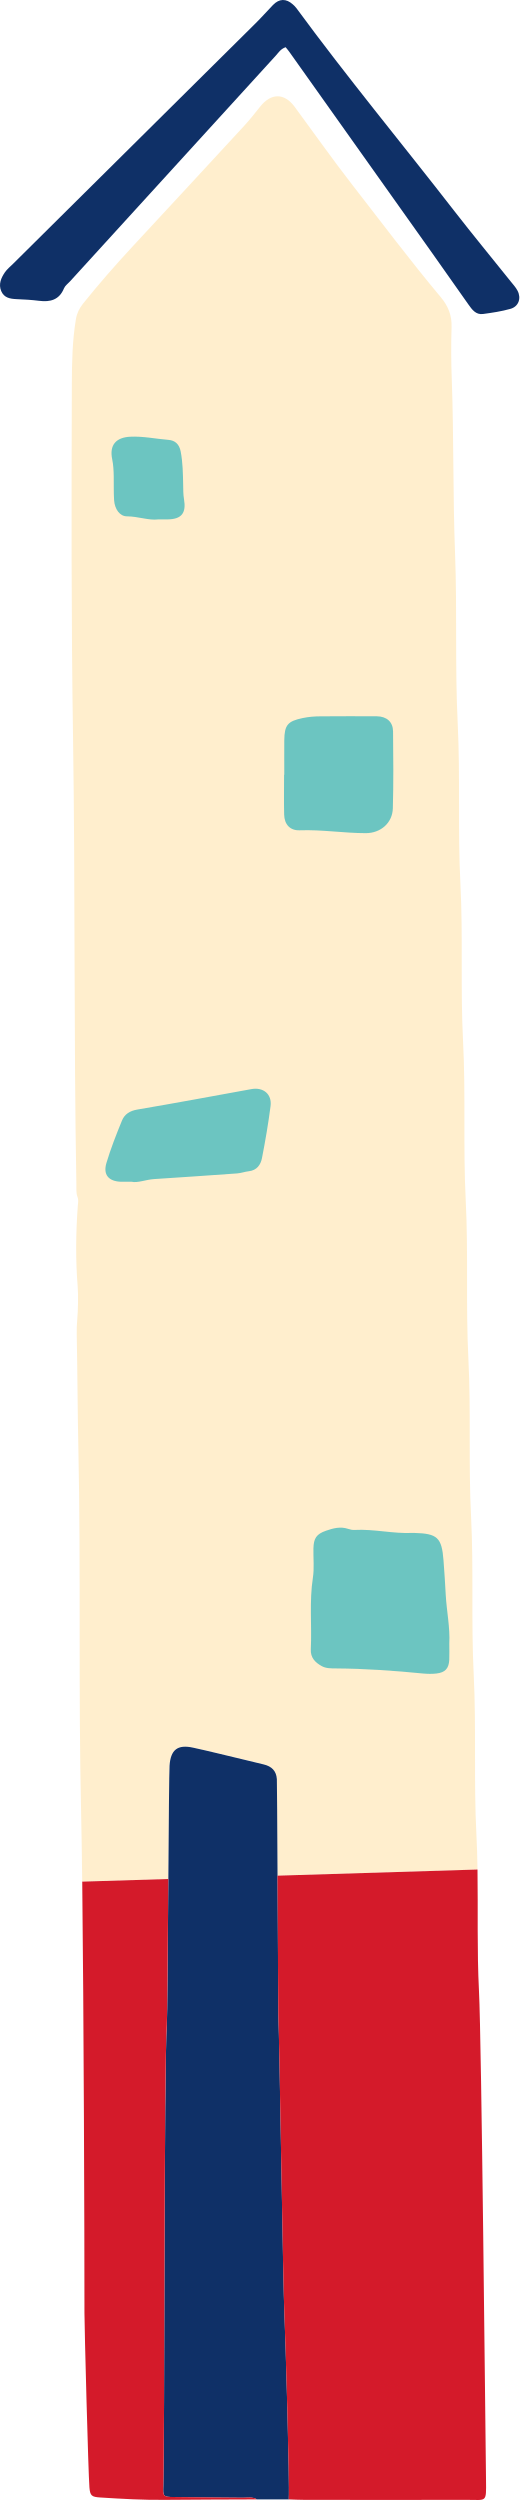
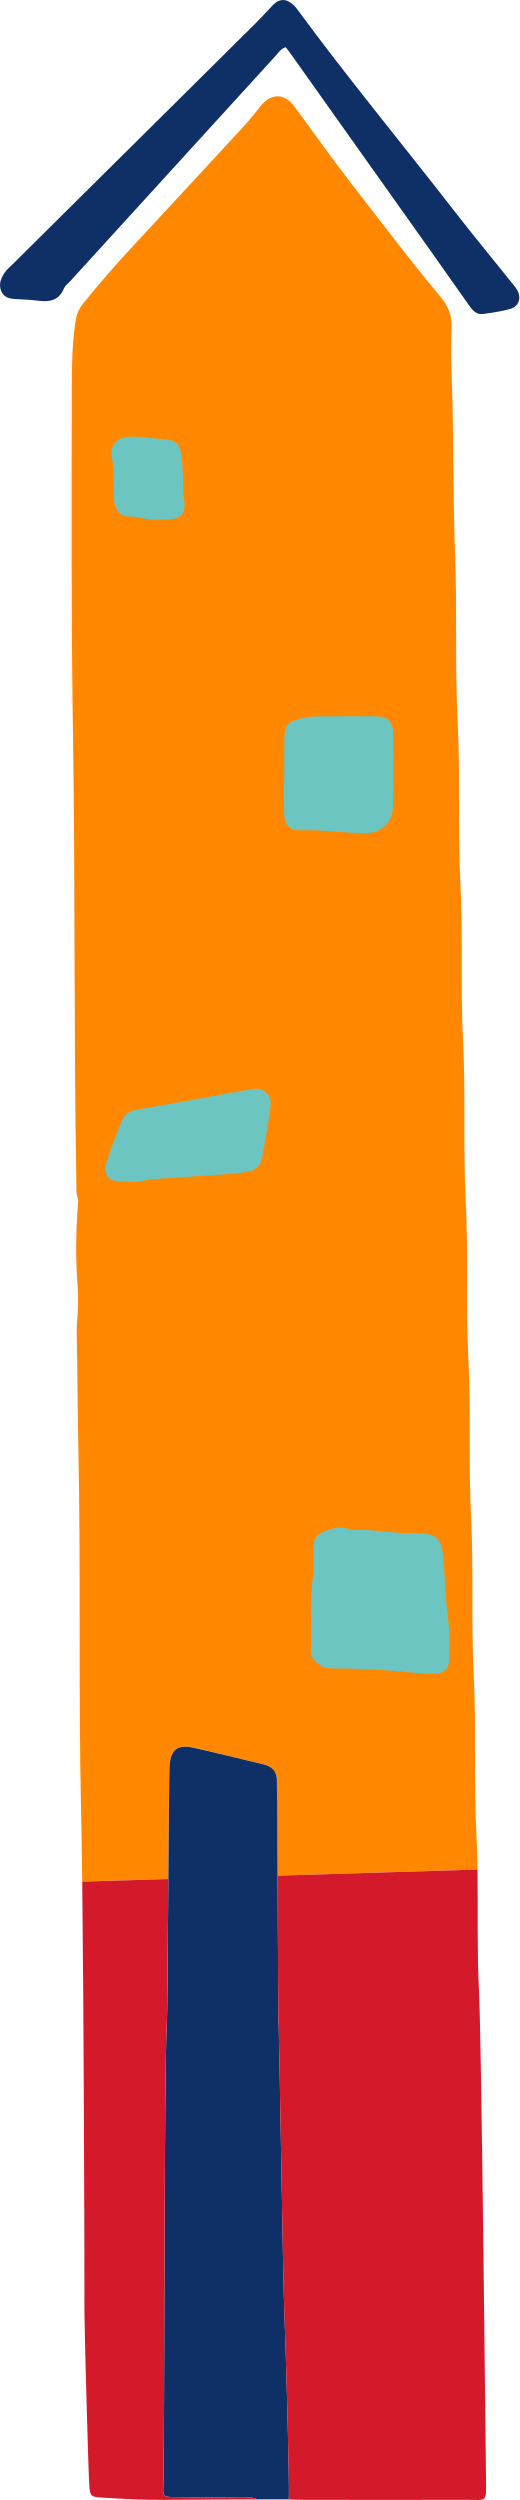
<svg xmlns="http://www.w3.org/2000/svg" id="Layer_2" viewBox="0 0 154.83 745.39">
  <defs>
    <style>
      .cls-1 {
-         fill: #ffeecd;
+         fill: #ff8800;
      }

      .cls-2 {
        fill: #d41a2a;
      }

      .cls-3 {
        fill: #0f3067;
      }

      .cls-4 {
        fill: #6cc5c1;
      }
    </style>
  </defs>
  <g id="Layer_1-2" data-name="Layer_1">
    <g>
      <path class="cls-1" d="M142.37,557.41l-59.64,1.83c-.08-14.89-.16-28.22-.2-28.8-.15-2.48-1.57-3.8-3.86-4.37-2.17-.54-4.35-1.06-6.53-1.58-4.87-1.16-9.72-2.39-14.61-3.44-4.64-1.01-6.68.64-7,5.38-.11,1.67-.23,17.13-.36,33.8l-25.66.79c-.1-8.43-.21-15.6-.33-20.81-.83-36.07-.04-72.14-.81-108.2-.25-11.4-.27-22.79-.49-34.19-.03-1.47.02-2.94.15-4.41.24-2.75.34-7.12.13-9.82-.64-7.95-.56-15.96.03-23.93.07-.92.28-1.8-.06-2.71-.49-1.27-.33-2.61-.36-3.92-.79-44.26-.31-88.52-.99-132.78-.55-35.27-.47-70.55-.36-105.82.02-6.41.15-12.91,1.22-19.31.3-1.77,1.03-3.22,2.13-4.6,4.7-5.87,9.66-11.52,14.77-17.04,11.12-12,22.25-24,33.34-36.05,1.65-1.8,3.17-3.73,4.69-5.64,3.26-4.1,7.19-4.12,10.27.04,5.72,7.75,11.26,15.64,17.17,23.24,8.74,11.24,17.28,22.64,26.43,33.56,2.15,2.56,3.32,5.41,3.2,8.89-.17,5.22-.14,10.44.06,15.66.63,17.29.31,34.61.98,51.88.65,16.91-.05,33.82.79,50.7.79,15.98-.01,31.97.81,47.92.8,15.59-.02,31.18.78,46.74.82,15.84,0,31.71.8,47.52.8,15.72-.01,31.45.79,47.13.81,15.72,0,31.45.8,47.13.8,15.72,0,31.45.79,47.13.8,15.85-.02,31.72.8,47.53.18,3.52.28,7.02.33,10.54h0Z" />
      <path class="cls-3" d="M85.15,14.08c-1.48.53-2.1,1.6-2.89,2.47-20.47,22.44-40.92,44.89-61.38,67.34-.62.68-1.47,1.28-1.8,2.08-1.42,3.45-4.07,4.14-7.41,3.72-2.22-.28-4.47-.41-6.71-.5-1.94-.08-3.75-.38-4.6-2.41-.86-2.05-.04-3.9,1.08-5.56.66-.97,1.62-1.73,2.46-2.57C28.01,54.75,52.12,30.85,76.22,6.93c1.78-1.76,3.44-3.65,5.18-5.45,1.87-1.92,3.9-1.97,5.91-.17.39.35.78.73,1.09,1.15,15.08,20.56,31.34,40.19,46.96,60.33,5.5,7.09,11.22,14.02,16.83,21.03.74.93,1.58,1.82,2.12,2.86,1.18,2.27.31,4.73-2.13,5.41-2.65.75-5.42,1.16-8.16,1.53-2.17.29-3.3-1.35-4.38-2.87-3.58-5.07-7.14-10.15-10.73-15.22-14.21-20.03-28.43-40.06-42.66-60.09-.3-.43-.65-.82-1.1-1.38v.02Z" />
      <path class="cls-3" d="M86.08,745.21h-9.47c-1.34-.84-2.83-.47-4.25-.49-6.86-.1-13.72-.07-20.57-.2-3.19-.07-3.2-.18-3.09-3.38.41-12.12.19-125.35,1.05-137.44.15-2,.3-23.59.44-43.45.12-16.67.25-32.13.36-33.8.32-4.74,2.36-6.39,7-5.38,4.89,1.06,9.74,2.29,14.61,3.44,2.18.52,4.36,1.04,6.53,1.58,2.29.57,3.7,1.88,3.86,4.37.04.58.12,13.91.2,28.8.1,19.03.21,40.62.24,41.36.38,9.35,1.38,80.57,1.83,89.91.24,5.13,1.59,49.55,1.28,54.7l-.02-.02Z" />
      <path class="cls-4" d="M133.96,490.12c0,1.59.06,3.17-.01,4.75-.12,2.6-1.22,3.81-3.84,4.1-1.3.15-2.65.12-3.96,0-8.65-.85-17.32-1.46-26.01-1.52-1.46-.01-2.92.03-4.25-.71-1.95-1.09-3.34-2.51-3.22-4.99.34-7.11-.48-14.23.62-21.34.44-2.84.1-5.8.16-8.71.07-3.08.91-4.31,3.74-5.3,2.12-.74,4.29-1.33,6.57-.57.62.21,1.3.37,1.94.33,5.82-.31,11.55,1.17,17.36.89h.4c6.96.18,8.26,1.35,8.78,8.25.26,3.41.48,6.83.66,10.23.27,4.87,1.32,9.68,1.06,14.58h0Z" />
      <path class="cls-4" d="M84.76,230.99c0-3.43-.03-6.86,0-10.29.06-4.6,1.07-5.67,5.45-6.6,1.83-.39,3.64-.52,5.48-.52,5.54,0,11.08-.08,16.62-.02,2.99.03,4.85,1.68,4.88,4.49.08,7.65.15,15.3-.06,22.94-.12,4.4-3.65,7.41-8.04,7.42-6.58,0-13.11-1.09-19.71-.85-2.92.11-4.59-1.76-4.66-4.7-.09-3.95-.02-7.91-.02-11.87h.06Z" />
      <path class="cls-4" d="M39.2,352.35c-1.48,0-2.28.02-3.07,0-3.73-.11-5.46-2.06-4.39-5.63,1.28-4.28,2.93-8.46,4.62-12.6.77-1.89,2.32-2.91,4.54-3.29,11.38-1.93,22.73-4.05,34.08-6.11,3.53-.64,6.15,1.52,5.69,5.06-.67,5.2-1.56,10.38-2.56,15.52-.39,1.99-1.53,3.64-3.91,3.91-1.17.13-2.31.56-3.48.65-8.26.6-16.52,1.15-24.78,1.69-2.49.16-4.89,1.22-6.75.79h.01Z" />
      <path class="cls-4" d="M47.1,154.87c-2.75.34-5.92-.9-9.24-.92-2.13,0-3.65-2.11-3.84-4.8-.16-2.37-.06-4.75-.11-7.13-.03-1.71-.11-3.39-.46-5.1-.88-4.24,1.15-6.5,5.37-6.71,3.86-.19,7.61.64,11.41.94,1.93.15,3.23,1.25,3.65,3.5.62,3.27.66,6.54.73,9.83.03,1.45,0,2.91.25,4.33.71,4.14-.69,5.97-4.8,6.05-.79.02-1.58,0-2.96,0h0Z" />
      <g>
        <path class="cls-2" d="M76.61,745.21c-9.12.04-18.24.05-27.36.14-6.47.07-12.92-.3-19.37-.71-2.57-.17-3.01-.51-3.22-3.01-.34-4.2-1.48-47.69-1.48-51.93.01-24.01-.21-89.79-.66-128.68l25.66-.79c-.15,19.87-.3,41.45-.44,43.45-.86,12.09-.63,125.31-1.05,137.44-.11,3.2-.1,3.32,3.09,3.38,6.86.13,13.72.1,20.57.2,1.42.02,2.91-.36,4.25.49v.02Z" />
        <path class="cls-2" d="M139.22,745.35c-16.13.04-32.26.01-48.39,0-1.59,0-3.17-.09-4.75-.14.31-5.15-1.04-49.57-1.28-54.7-.44-9.34-1.45-80.56-1.83-89.91-.03-.74-.14-22.33-.24-41.36l59.64-1.83c.18,12.07-.17,24.15.44,36.2.77,14.92,1.91,131,2.1,145.91.08,6.81.21,5.81-5.69,5.83h0Z" />
      </g>
    </g>
  </g>
</svg>
